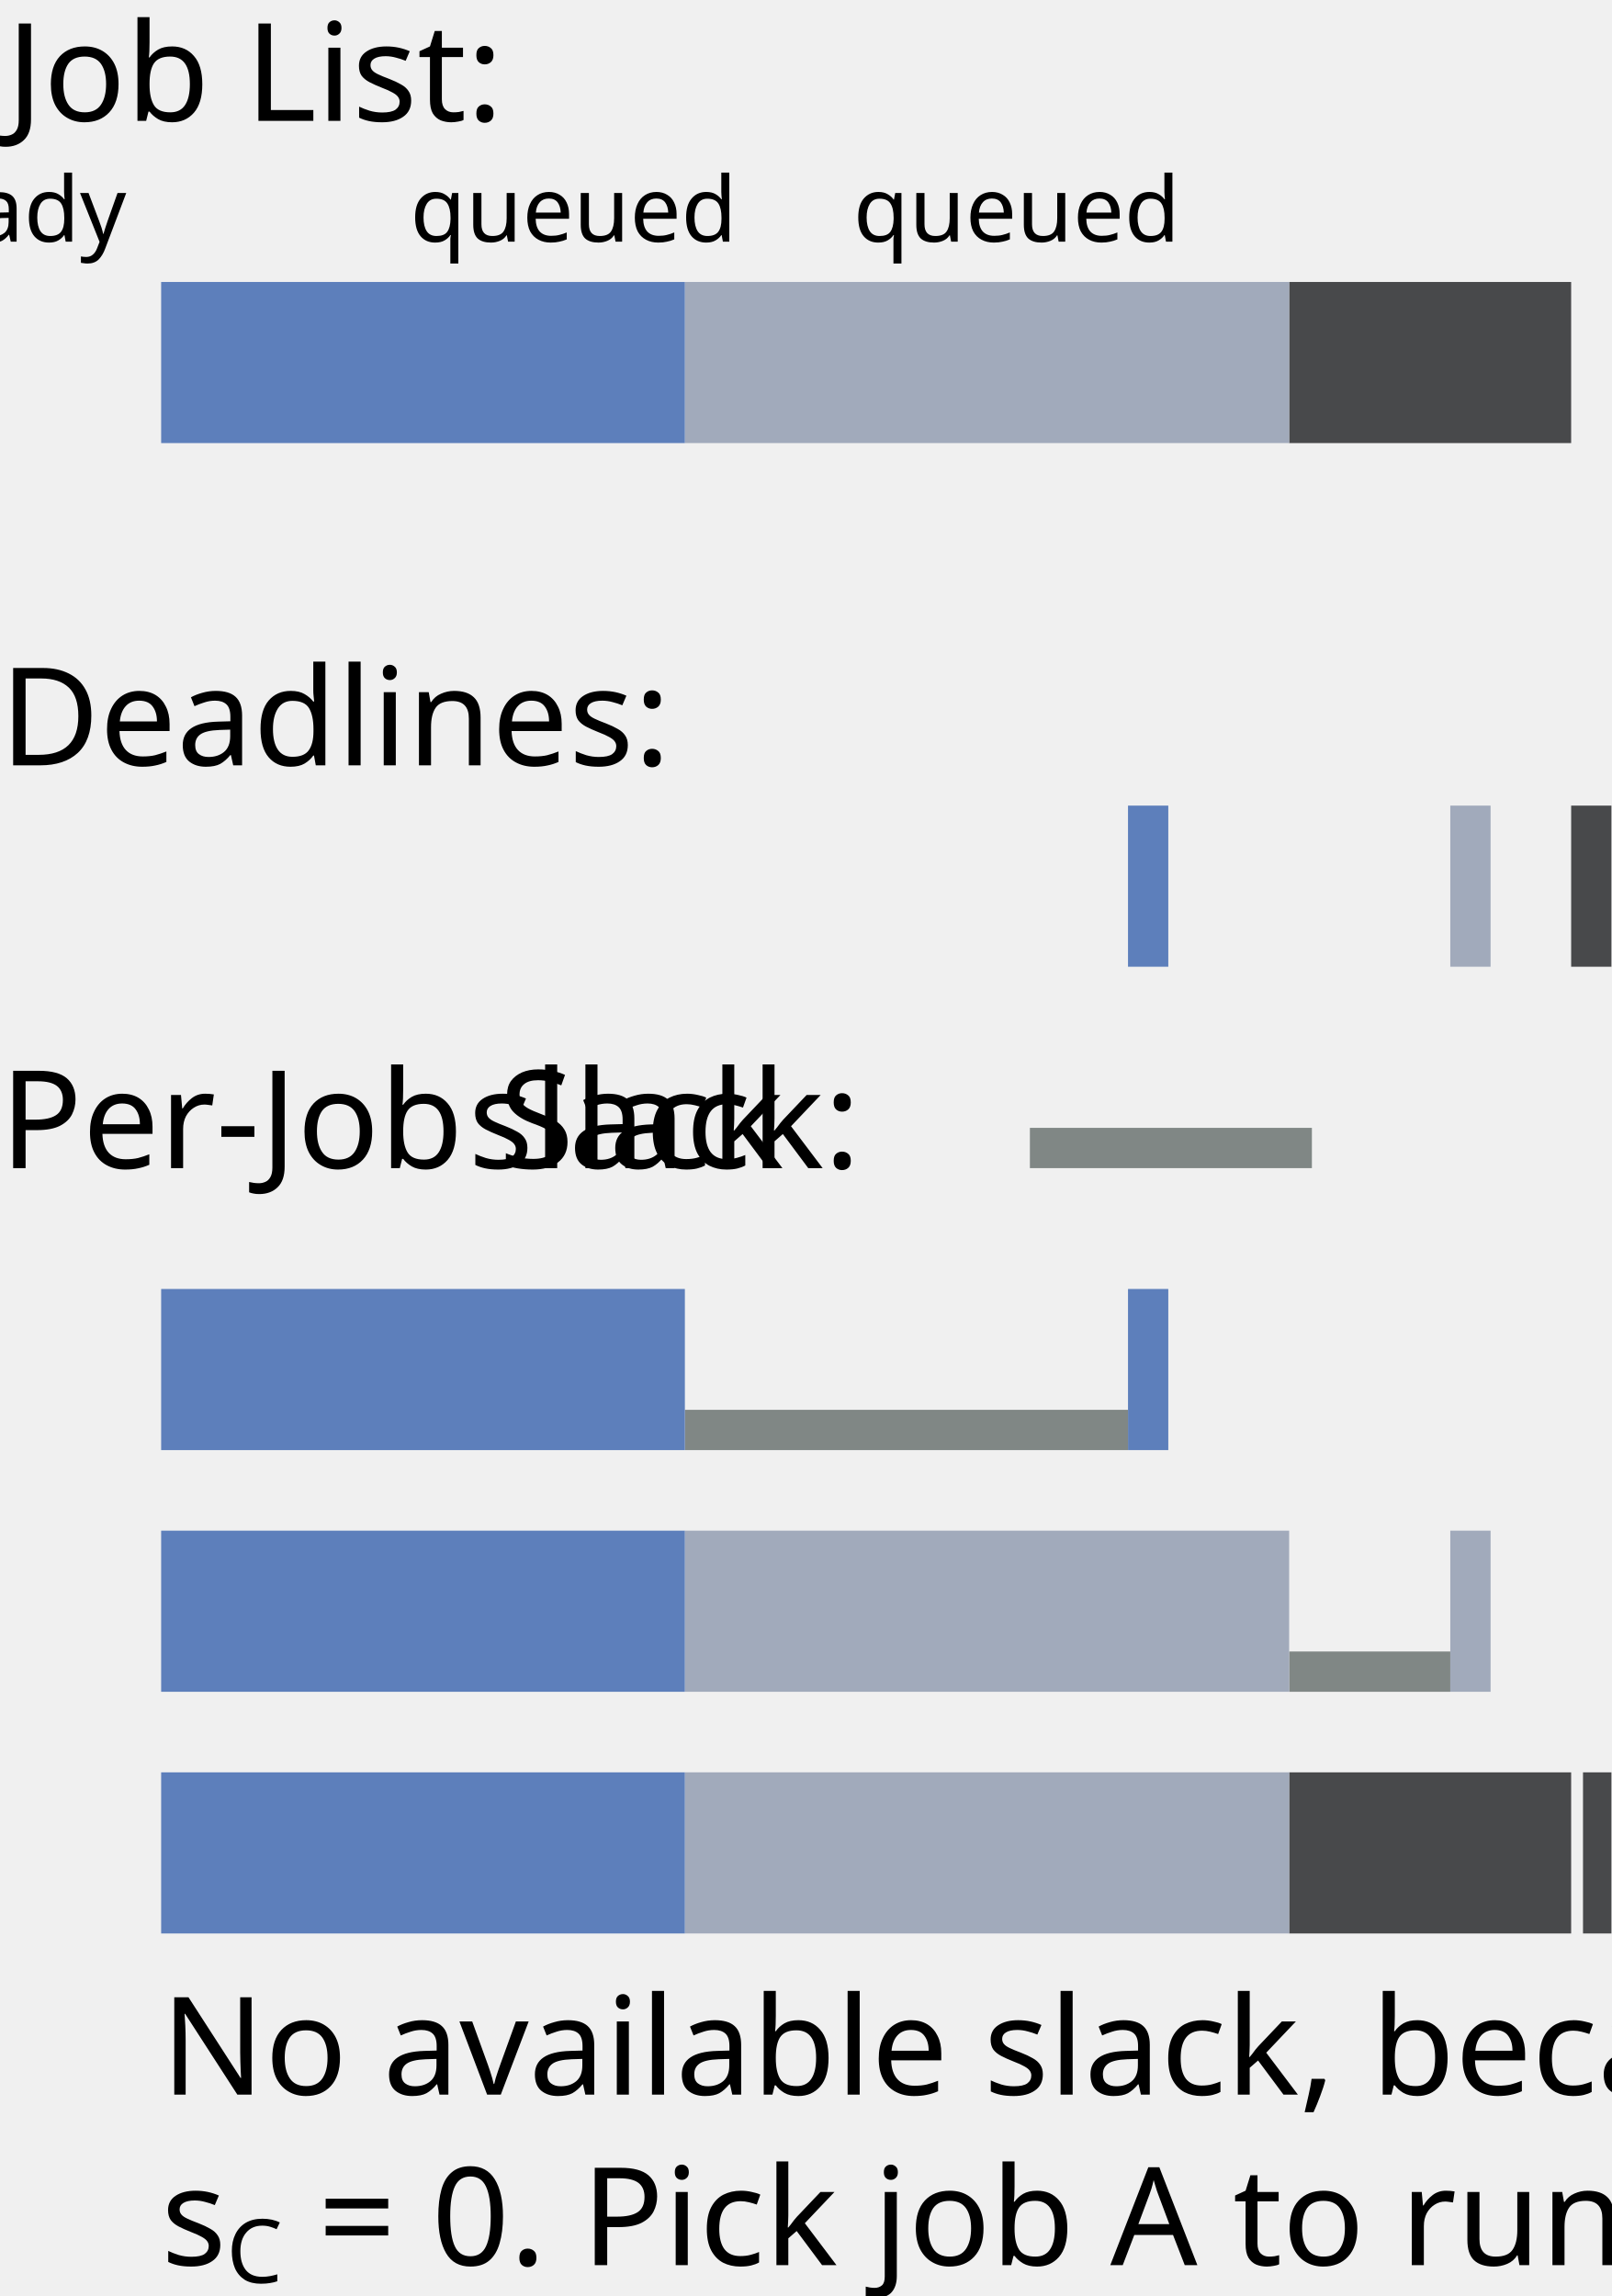
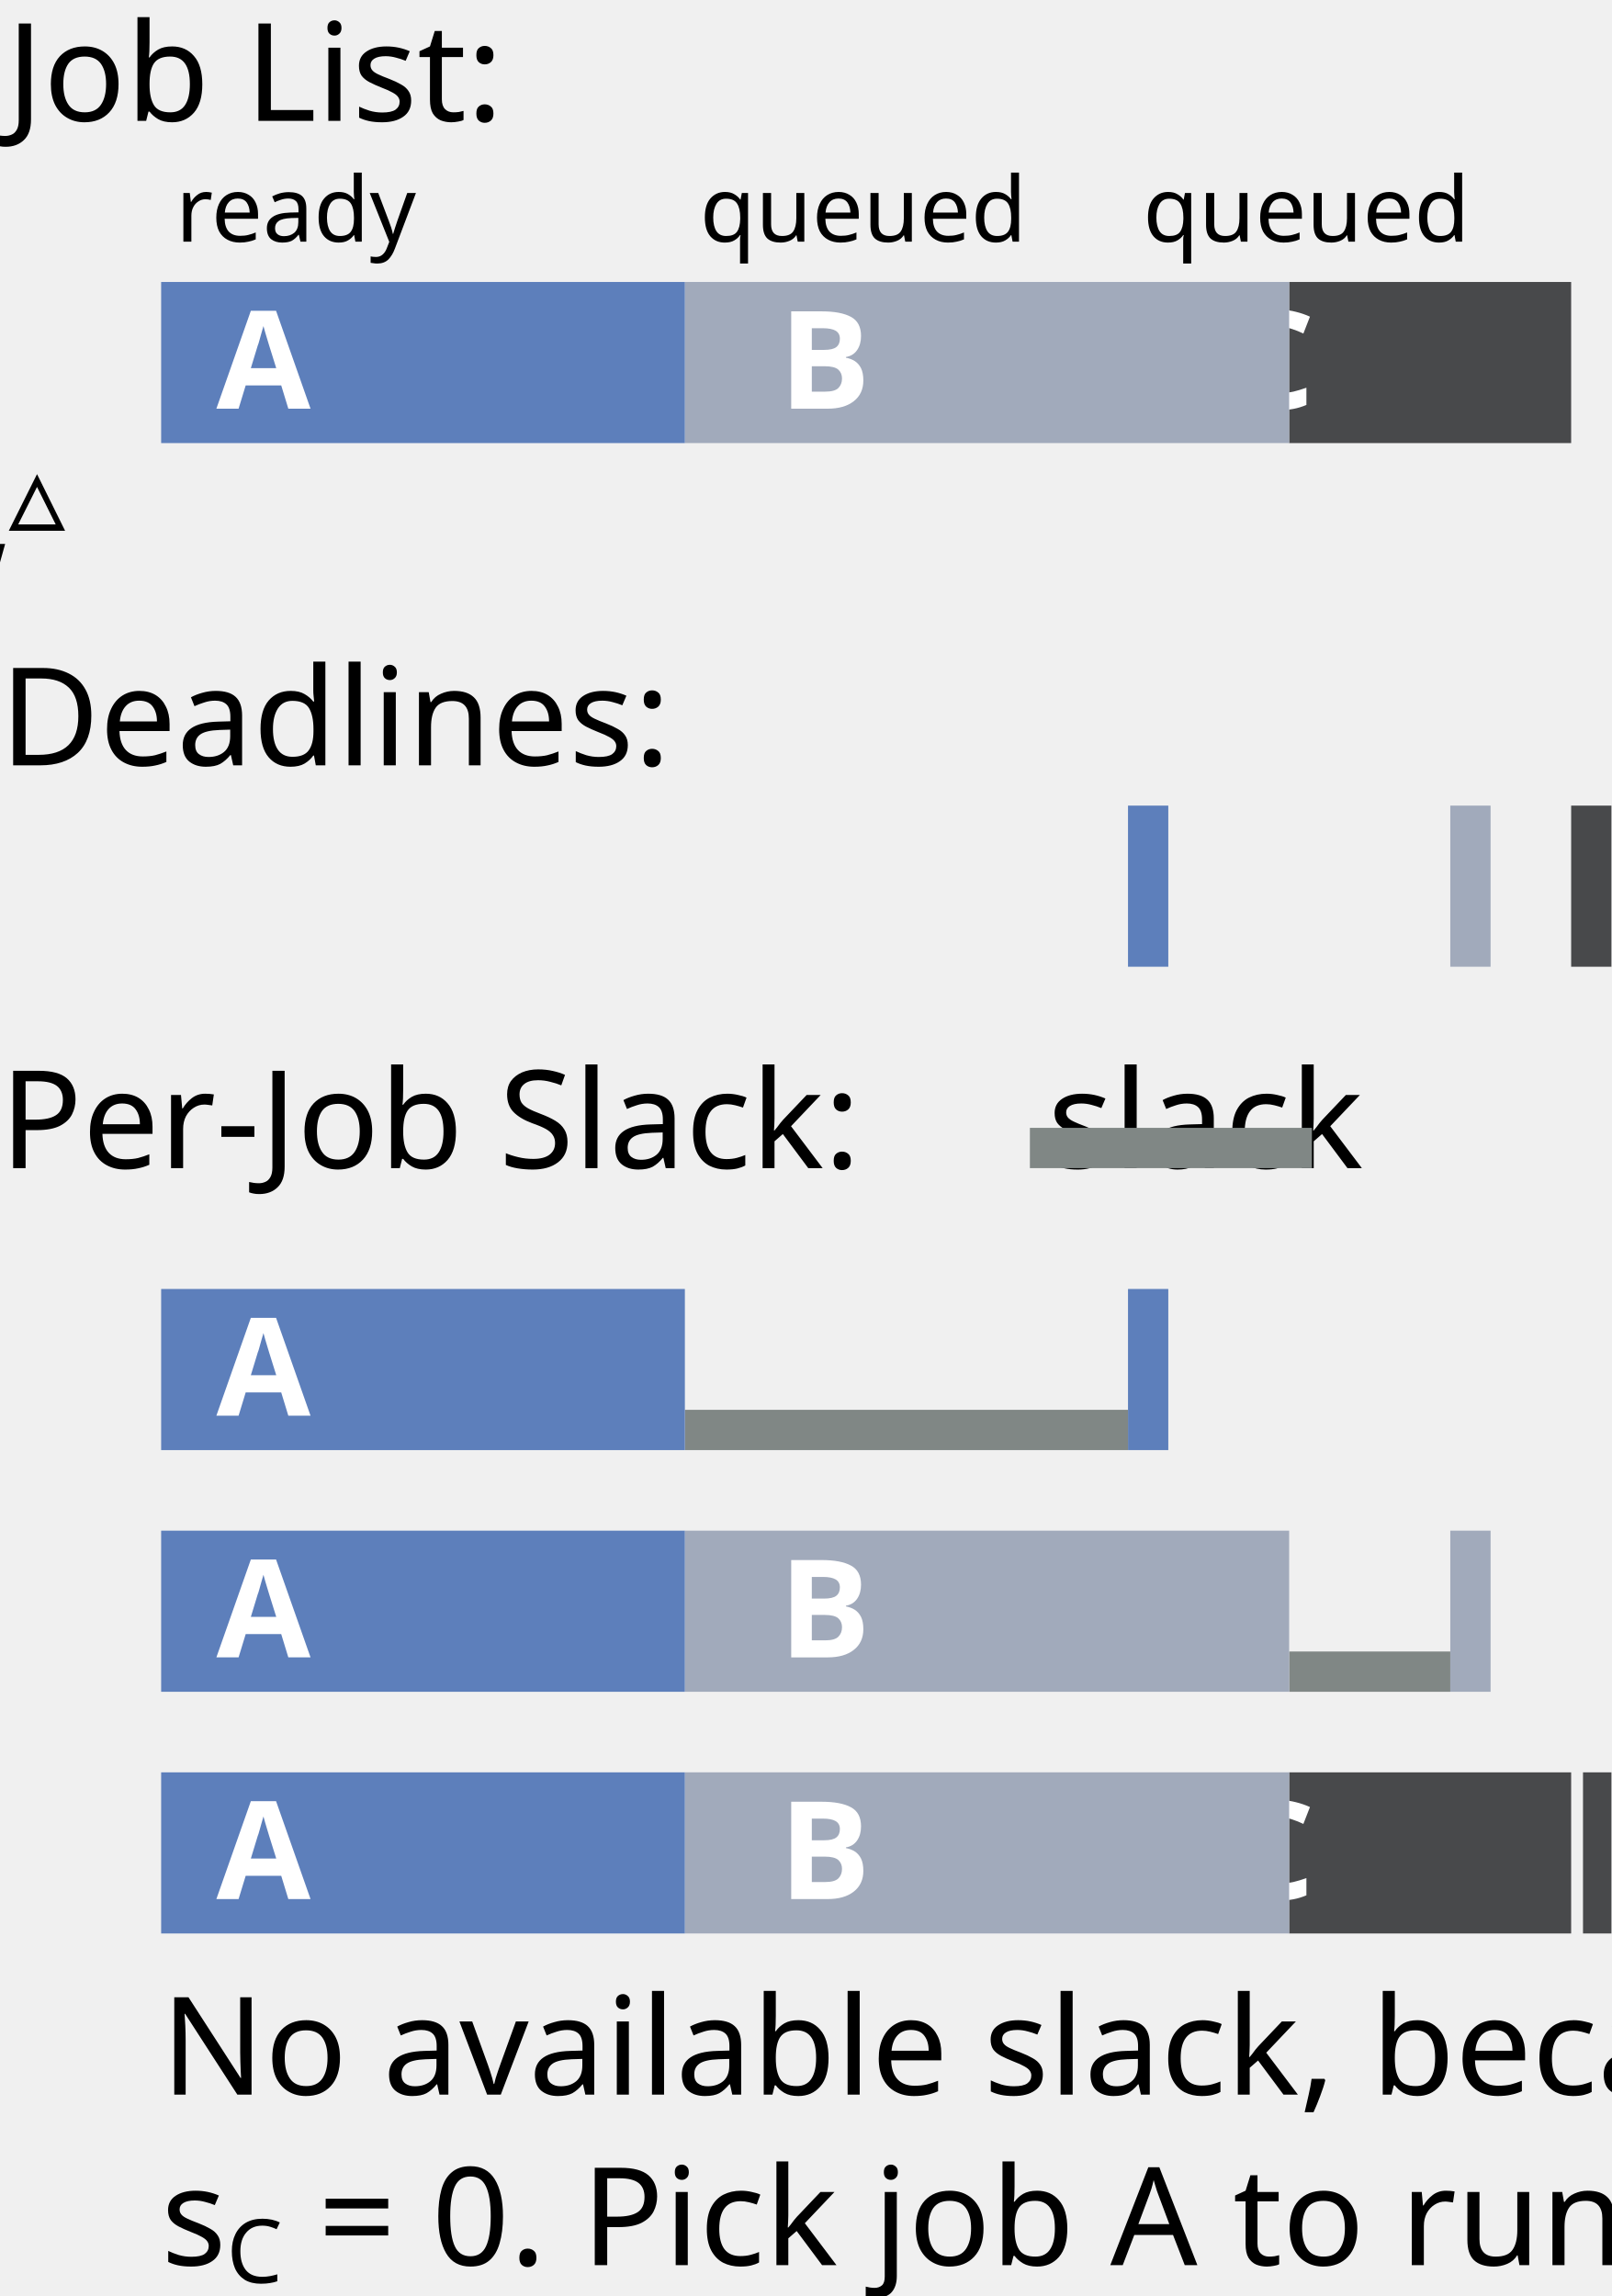
<svg xmlns="http://www.w3.org/2000/svg" width="4cm" height="5.7cm" id="svg2" version="1.1" viewBox="0 0 141.732 201.969">
  <defs id="defs4" />
-   <text id="text3177" y="184.252" x="14.173" style="font-style:normal;font-weight:normal;font-size:40px;line-height:125%;font-family:Sans;letter-spacing:0px;word-spacing:0px;fill:#000000;fill-opacity:1;stroke:none" xml:space="preserve">
-     <tspan style="font-style:normal;font-variant:normal;font-weight:300;font-stretch:normal;font-size:12px;font-family:'Gill Sans';-inkscape-font-specification:'Gill Sans Light'" y="184.252" x="14.173" id="tspan3179">No available slack, because</tspan>
-     <tspan id="tspan3181" style="font-style:normal;font-variant:normal;font-weight:300;font-stretch:normal;font-size:12px;font-family:'Gill Sans';-inkscape-font-specification:'Gill Sans Light'" y="199.252" x="14.173">s<tspan id="tspan3183" style="font-size:65.001%;baseline-shift:sub">C</tspan> = 0. Pick job A to run.</tspan>
+   <text id="text3177" y="184.252" x="14.173" style="font-style:normal;font-weight:normal;line-height:0%;font-family:sans-serif;letter-spacing:0px;word-spacing:0px;fill:#000000;fill-opacity:1;stroke:none" xml:space="preserve">
+     <tspan style="font-style:normal;font-variant:normal;font-weight:300;font-stretch:normal;font-size:12px;line-height:1.25;font-family:'Gill Sans';-inkscape-font-specification:'Gill Sans Light'" y="184.252" x="14.173" id="tspan3179">No available slack, because</tspan>
+     <tspan id="tspan3181" style="font-style:normal;font-variant:normal;font-weight:300;font-stretch:normal;font-size:12px;line-height:1.25;font-family:'Gill Sans';-inkscape-font-specification:'Gill Sans Light'" y="199.252" x="14.173">s<tspan id="tspan3183" style="font-size:65.001%;baseline-shift:sub">C</tspan> = 0. Pick job A to run.</tspan>
  </text>
  <g id="g3231" transform="translate(0,-850.3924)">
    <g id="g3185">
      <rect style="fill:#48494b" id="rect3175" width="2.5" height="14.173" x="139.232" y="1006.298" />
      <g id="g3141" transform="translate(88.58268,70.86613)">
        <rect id="rect3143" width="24.803" height="14.173" x="24.803" y="935.432" style="fill:#48494b" />
-         <text xml:space="preserve" style="font-style:normal;font-weight:normal;font-size:40px;line-height:125%;font-family:Sans;text-align:center;letter-spacing:0px;word-spacing:0px;text-anchor:middle;fill:#ffffff;fill-opacity:1;stroke:none" x="37.278" y="946.579" id="text3145">
+         <text xml:space="preserve" style="font-style:normal;font-weight:normal;line-height:0%;font-family:sans-serif;text-align:center;letter-spacing:0px;word-spacing:0px;text-anchor:middle;fill:#ffffff;fill-opacity:1;stroke:none" x="37.278" y="946.579" id="text3145">
          <tspan id="tspan3147" x="37.278" y="946.579" style="font-style:normal;font-variant:normal;font-weight:bold;font-stretch:normal;font-size:12px;line-height:125%;font-family:'Gill Sans';-inkscape-font-specification:'Gill Sans Bold';text-align:center;writing-mode:lr-tb;text-anchor:middle;fill:#ffffff">C</tspan>
        </text>
      </g>
      <g transform="translate(42.51969,42.51964)" id="g3133">
        <rect style="fill:#a1aabb" id="rect3135" width="53.15" height="14.173" x="17.717" y="963.778" />
-         <text id="text3137" y="974.925" x="44.063" style="font-style:normal;font-weight:normal;font-size:40px;line-height:125%;font-family:Sans;text-align:center;letter-spacing:0px;word-spacing:0px;text-anchor:middle;fill:#ffffff;fill-opacity:1;stroke:none" xml:space="preserve">
+         <text id="text3137" y="974.925" x="44.063" style="font-style:normal;font-weight:normal;line-height:0%;font-family:sans-serif;text-align:center;letter-spacing:0px;word-spacing:0px;text-anchor:middle;fill:#ffffff;fill-opacity:1;stroke:none" xml:space="preserve">
          <tspan style="font-style:normal;font-variant:normal;font-weight:bold;font-stretch:normal;font-size:12px;line-height:125%;font-family:'Gill Sans';-inkscape-font-specification:'Gill Sans Bold';text-align:center;writing-mode:lr-tb;text-anchor:middle;fill:#ffffff" y="974.925" x="44.063" id="tspan3139">B</tspan>
        </text>
      </g>
      <g transform="translate(-3.543307,70.86613)" id="g3121">
        <rect style="fill:#5d7fbb" y="935.432" x="17.717" height="14.173" width="46.063" id="rect3123" />
-         <text id="text3125" y="946.579" x="40.754" style="font-style:normal;font-weight:normal;font-size:40px;line-height:125%;font-family:Sans;text-align:center;letter-spacing:0px;word-spacing:0px;text-anchor:middle;fill:#ffffff;fill-opacity:1;stroke:none" xml:space="preserve">
+         <text id="text3125" y="946.579" x="40.754" style="font-style:normal;font-weight:normal;line-height:0%;font-family:sans-serif;text-align:center;letter-spacing:0px;word-spacing:0px;text-anchor:middle;fill:#ffffff;fill-opacity:1;stroke:none" xml:space="preserve">
          <tspan style="font-style:normal;font-variant:normal;font-weight:bold;font-stretch:normal;font-size:12px;line-height:125%;font-family:'Gill Sans';-inkscape-font-specification:'Gill Sans Bold';text-align:center;writing-mode:lr-tb;text-anchor:middle;fill:#ffffff" y="946.579" x="40.754" id="tspan3127">A</tspan>
        </text>
      </g>
-       <text id="text3129" y="1017.477" x="7.087" style="font-style:normal;font-weight:normal;font-size:40px;line-height:125%;font-family:Sans;text-align:center;letter-spacing:0px;word-spacing:0px;text-anchor:middle;fill:#000000;fill-opacity:1;stroke:none" xml:space="preserve">
-         <tspan style="font-style:normal;font-variant:normal;font-weight:300;font-stretch:normal;font-size:12px;font-family:'Gill Sans';-inkscape-font-specification:'Gill Sans Light';text-align:center;text-anchor:middle" y="1017.477" x="7.087" id="tspan3131">C</tspan>
+       <text id="text3129" y="1017.477" x="7.087" style="font-style:normal;font-weight:normal;line-height:0%;font-family:sans-serif;text-align:center;letter-spacing:0px;word-spacing:0px;text-anchor:middle;fill:#000000;fill-opacity:1;stroke:none" xml:space="preserve">
+         <tspan style="font-style:normal;font-variant:normal;font-weight:300;font-stretch:normal;font-size:12px;line-height:1.25;font-family:'Gill Sans';-inkscape-font-specification:'Gill Sans Light';text-align:center;text-anchor:middle" y="1017.477" x="7.087" id="tspan3131">C</tspan>
      </text>
    </g>
    <g id="g3202">
      <rect y="985.038" x="127.559" height="14.173" width="3.543" id="rect2997" style="fill:#a1aabb" />
      <rect y="995.668" x="113.386" height="3.543" width="14.173" id="rect3119" style="fill:#808785" />
      <g id="g3106" transform="translate(42.51969,21.2598)">
        <rect y="963.778" x="17.717" height="14.173" width="53.15" id="rect3108" style="fill:#a1aabb" />
-         <text xml:space="preserve" style="font-style:normal;font-weight:normal;font-size:40px;line-height:125%;font-family:Sans;text-align:center;letter-spacing:0px;word-spacing:0px;text-anchor:middle;fill:#ffffff;fill-opacity:1;stroke:none" x="44.063" y="974.925" id="text3110">
+         <text xml:space="preserve" style="font-style:normal;font-weight:normal;line-height:0%;font-family:sans-serif;text-align:center;letter-spacing:0px;word-spacing:0px;text-anchor:middle;fill:#ffffff;fill-opacity:1;stroke:none" x="44.063" y="974.925" id="text3110">
          <tspan id="tspan3112" x="44.063" y="974.925" style="font-style:normal;font-variant:normal;font-weight:bold;font-stretch:normal;font-size:12px;line-height:125%;font-family:'Gill Sans';-inkscape-font-specification:'Gill Sans Bold';text-align:center;writing-mode:lr-tb;text-anchor:middle;fill:#ffffff">B</tspan>
        </text>
      </g>
      <g id="g3098" transform="translate(-3.543307,49.6063)">
        <rect id="rect3100" width="46.063" height="14.173" x="17.717" y="935.432" style="fill:#5d7fbb" />
-         <text xml:space="preserve" style="font-style:normal;font-weight:normal;font-size:40px;line-height:125%;font-family:Sans;text-align:center;letter-spacing:0px;word-spacing:0px;text-anchor:middle;fill:#ffffff;fill-opacity:1;stroke:none" x="40.754" y="946.579" id="text3102">
+         <text xml:space="preserve" style="font-style:normal;font-weight:normal;line-height:0%;font-family:sans-serif;text-align:center;letter-spacing:0px;word-spacing:0px;text-anchor:middle;fill:#ffffff;fill-opacity:1;stroke:none" x="40.754" y="946.579" id="text3102">
          <tspan id="tspan3104" x="40.754" y="946.579" style="font-style:normal;font-variant:normal;font-weight:bold;font-stretch:normal;font-size:12px;line-height:125%;font-family:'Gill Sans';-inkscape-font-specification:'Gill Sans Bold';text-align:center;writing-mode:lr-tb;text-anchor:middle;fill:#ffffff">A</tspan>
        </text>
      </g>
-       <text xml:space="preserve" style="font-style:normal;font-weight:normal;font-size:40px;line-height:125%;font-family:Sans;text-align:center;letter-spacing:0px;word-spacing:0px;text-anchor:middle;fill:#000000;fill-opacity:1;stroke:none" x="7.087" y="996.217" id="text3115">
-         <tspan id="tspan3117" x="7.087" y="996.217" style="font-style:normal;font-variant:normal;font-weight:300;font-stretch:normal;font-size:12px;font-family:'Gill Sans';-inkscape-font-specification:'Gill Sans Light';text-align:center;text-anchor:middle">B</tspan>
+       <text xml:space="preserve" style="font-style:normal;font-weight:normal;line-height:0%;font-family:sans-serif;text-align:center;letter-spacing:0px;word-spacing:0px;text-anchor:middle;fill:#000000;fill-opacity:1;stroke:none" x="7.087" y="996.217" id="text3115">
+         <tspan id="tspan3117" x="7.087" y="996.217" style="font-style:normal;font-variant:normal;font-weight:300;font-stretch:normal;font-size:12px;line-height:1.25;font-family:'Gill Sans';-inkscape-font-specification:'Gill Sans Light';text-align:center;text-anchor:middle">B</tspan>
      </text>
    </g>
    <g id="g3216">
      <rect y="963.778" x="99.213" height="14.173" width="3.543" id="rect2993" style="fill:#5d7fbb" />
      <rect style="fill:#808785" id="rect3092" width="38.976" height="3.543" x="60.236" y="974.408" />
      <g transform="translate(-3.543307,28.34645)" id="g3084">
        <rect style="fill:#5d7fbb" y="935.432" x="17.717" height="14.173" width="46.063" id="rect3086" />
-         <text id="text3088" y="946.579" x="40.754" style="font-style:normal;font-weight:normal;font-size:40px;line-height:125%;font-family:Sans;text-align:center;letter-spacing:0px;word-spacing:0px;text-anchor:middle;fill:#ffffff;fill-opacity:1;stroke:none" xml:space="preserve">
+         <text id="text3088" y="946.579" x="40.754" style="font-style:normal;font-weight:normal;line-height:0%;font-family:sans-serif;text-align:center;letter-spacing:0px;word-spacing:0px;text-anchor:middle;fill:#ffffff;fill-opacity:1;stroke:none" xml:space="preserve">
          <tspan style="font-style:normal;font-variant:normal;font-weight:bold;font-stretch:normal;font-size:12px;line-height:125%;font-family:'Gill Sans';-inkscape-font-specification:'Gill Sans Bold';text-align:center;writing-mode:lr-tb;text-anchor:middle;fill:#ffffff" y="946.579" x="40.754" id="tspan3090">A</tspan>
        </text>
      </g>
-       <text id="text3094" y="974.987" x="7.087" style="font-style:normal;font-weight:normal;font-size:40px;line-height:125%;font-family:Sans;text-align:center;letter-spacing:0px;word-spacing:0px;text-anchor:middle;fill:#000000;fill-opacity:1;stroke:none" xml:space="preserve">
-         <tspan style="font-style:normal;font-variant:normal;font-weight:300;font-stretch:normal;font-size:12px;font-family:'Gill Sans';-inkscape-font-specification:'Gill Sans Light';text-align:center;text-anchor:middle" y="974.987" x="7.087" id="tspan3096">A</tspan>
+       <text id="text3094" y="974.987" x="7.087" style="font-style:normal;font-weight:normal;line-height:0%;font-family:sans-serif;text-align:center;letter-spacing:0px;word-spacing:0px;text-anchor:middle;fill:#000000;fill-opacity:1;stroke:none" xml:space="preserve">
+         <tspan style="font-style:normal;font-variant:normal;font-weight:300;font-stretch:normal;font-size:12px;line-height:1.25;font-family:'Gill Sans';-inkscape-font-specification:'Gill Sans Light';text-align:center;text-anchor:middle" y="974.987" x="7.087" id="tspan3096">A</tspan>
      </text>
    </g>
    <g id="g3226">
-       <text id="text3080" y="953.148" x="141.732" style="font-style:normal;font-weight:normal;font-size:40px;line-height:125%;font-family:Sans;text-align:end;letter-spacing:0px;word-spacing:0px;text-anchor:end;fill:#000000;fill-opacity:1;stroke:none" xml:space="preserve">
-         <tspan style="font-style:normal;font-variant:normal;font-weight:300;font-stretch:normal;font-size:12px;font-family:'Gill Sans';-inkscape-font-specification:'Gill Sans Light';text-align:end;text-anchor:end" y="953.148" x="141.732" id="tspan3082">slack</tspan>
+       <text id="text3080" y="953.148" x="141.732" style="font-style:normal;font-weight:normal;line-height:0%;font-family:sans-serif;text-align:end;letter-spacing:0px;word-spacing:0px;text-anchor:end;fill:#000000;fill-opacity:1;stroke:none" xml:space="preserve">
+         <tspan style="font-style:normal;font-variant:normal;font-weight:300;font-stretch:normal;font-size:12px;line-height:1.25;font-family:'Gill Sans';-inkscape-font-specification:'Gill Sans Light';text-align:end;text-anchor:end" y="953.148" x="141.732" id="tspan3082">slack</tspan>
      </text>
      <rect y="949.605" x="90.583" height="3.543" width="24.803" id="rect3078" style="fill:#808785" />
    </g>
-     <text id="text3074" y="953.148" x="-4.3561222e-08" style="font-style:normal;font-weight:normal;font-size:40px;line-height:125%;font-family:Sans;letter-spacing:0px;word-spacing:0px;fill:#000000;fill-opacity:1;stroke:none" xml:space="preserve">
+     <text id="text3074" y="953.148" x="-4.3561222e-08" style="font-style:normal;font-weight:normal;line-height:0%;font-family:sans-serif;letter-spacing:0px;word-spacing:0px;fill:#000000;fill-opacity:1;stroke:none" xml:space="preserve">
      <tspan style="font-style:normal;font-variant:normal;font-weight:300;font-stretch:normal;font-size:12px;line-height:125%;font-family:'Gill Sans';-inkscape-font-specification:'Gill Sans Light';text-align:start;writing-mode:lr-tb;text-anchor:start" y="953.148" x="-4.3561222e-08" id="tspan3076">Per-Job Slack:</tspan>
    </text>
  </g>
  <g id="g3277" transform="translate(0,-850.3924)">
    <rect style="fill:#48494b" id="rect3169" width="3.543" height="14.173" x="138.189" y="921.259" />
    <rect y="921.259" x="127.559" height="14.173" width="3.543" id="rect3167" style="fill:#a1aabb" />
    <rect y="921.259" x="99.213" height="14.173" width="3.543" id="rect3165" style="fill:#5d7fbb" />
-     <text id="text3161" y="917.715" x="-2.1780611e-08" style="font-style:normal;font-weight:normal;font-size:40px;line-height:125%;font-family:Sans;letter-spacing:0px;word-spacing:0px;fill:#000000;fill-opacity:1;stroke:none" xml:space="preserve">
+     <text id="text3161" y="917.715" x="-2.1780611e-08" style="font-style:normal;font-weight:normal;line-height:0%;font-family:sans-serif;letter-spacing:0px;word-spacing:0px;fill:#000000;fill-opacity:1;stroke:none" xml:space="preserve">
      <tspan style="font-style:normal;font-variant:normal;font-weight:300;font-stretch:normal;font-size:12px;line-height:125%;font-family:'Gill Sans';-inkscape-font-specification:'Gill Sans Light';text-align:start;writing-mode:lr-tb;text-anchor:start" y="917.715" x="-2.1780611e-08" id="tspan3163">Deadlines:</tspan>
    </text>
  </g>
  <g id="g3308" transform="translate(0,-850.3924)">
    <g id="g3062" transform="translate(-90.58268,-112.6426)">
-       <text xml:space="preserve" style="font-style:normal;font-weight:normal;font-size:40px;line-height:125%;font-family:Sans;letter-spacing:0px;word-spacing:0px;fill:#000000;fill-opacity:1;stroke:none" x="104.756" y="1012.641" id="text3064">
+       <text xml:space="preserve" style="font-style:normal;font-weight:normal;line-height:0%;font-family:sans-serif;letter-spacing:0px;word-spacing:0px;fill:#000000;fill-opacity:1;stroke:none" x="104.756" y="1012.641" id="text3064">
        <tspan id="tspan3066" x="104.756" y="1012.641" style="font-style:normal;font-variant:normal;font-weight:normal;font-stretch:normal;font-size:8px;line-height:125%;font-family:'Gill Sans';-inkscape-font-specification:'Gill Sans';text-align:center;writing-mode:lr-tb;text-anchor:middle">t<tspan style="font-style:normal;font-variant:normal;font-weight:normal;font-stretch:normal;font-size:65.001%;font-family:'Gill Sans';-inkscape-font-specification:'Gill Sans';baseline-shift:sub" id="tspan3072">now</tspan>
        </tspan>
      </text>
-       <text id="text3068" y="1007.842" x="104.756" style="font-style:normal;font-weight:normal;font-size:40px;line-height:125%;font-family:Sans;letter-spacing:0px;word-spacing:0px;fill:#000000;fill-opacity:1;stroke:none" xml:space="preserve">
-         <tspan style="font-style:normal;font-variant:normal;font-weight:300;font-stretch:normal;font-size:5.333px;line-height:125%;font-family:'Gill Sans';-inkscape-font-specification:'Gill Sans, Light';text-align:center;writing-mode:lr-tb;text-anchor:middle" y="1007.842" x="104.756" id="tspan3070">▵</tspan>
+       <text id="text3068" y="1009.835" x="104.756" style="font-style:normal;font-weight:normal;line-height:0%;font-family:sans-serif;letter-spacing:0px;word-spacing:0px;fill:#000000;fill-opacity:1;stroke:none" xml:space="preserve">
+         <tspan style="font-style:normal;font-variant:normal;font-weight:300;font-stretch:normal;font-size:10px;line-height:125%;font-family:'Gill Sans';-inkscape-font-specification:'Gill Sans, Light';text-align:center;writing-mode:lr-tb;text-anchor:middle" y="1009.835" x="104.756" id="tspan3070">▵</tspan>
      </text>
    </g>
    <g id="g3300">
      <g transform="translate(88.58268,-60.23622)" id="g3054">
        <rect style="fill:#48494b" y="935.432" x="24.803" height="14.173" width="24.803" id="rect3056" />
-         <text id="text3058" y="946.579" x="37.278" style="font-style:normal;font-weight:normal;font-size:40px;line-height:125%;font-family:Sans;text-align:center;letter-spacing:0px;word-spacing:0px;text-anchor:middle;fill:#ffffff;fill-opacity:1;stroke:none" xml:space="preserve">
+         <text id="text3058" y="946.579" x="37.278" style="font-style:normal;font-weight:normal;line-height:0%;font-family:sans-serif;text-align:center;letter-spacing:0px;word-spacing:0px;text-anchor:middle;fill:#ffffff;fill-opacity:1;stroke:none" xml:space="preserve">
          <tspan style="font-style:normal;font-variant:normal;font-weight:bold;font-stretch:normal;font-size:12px;line-height:125%;font-family:'Gill Sans';-inkscape-font-specification:'Gill Sans Bold';text-align:center;writing-mode:lr-tb;text-anchor:middle;fill:#ffffff" y="946.579" x="37.278" id="tspan3060">C</tspan>
        </text>
      </g>
-       <text id="text3157" y="871.652" x="125.83" style="font-style:normal;font-weight:normal;font-size:40px;line-height:125%;font-family:Sans;text-align:center;letter-spacing:0px;word-spacing:0px;text-anchor:middle;fill:#000000;fill-opacity:1;stroke:none" xml:space="preserve">
-         <tspan style="font-style:normal;font-variant:normal;font-weight:300;font-stretch:normal;font-size:8px;font-family:'Gill Sans';-inkscape-font-specification:'Gill Sans Light';text-align:center;text-anchor:middle" y="871.652" x="125.83" id="tspan3159">queued</tspan>
+       <text id="text3157" y="871.652" x="125.83" style="font-style:normal;font-weight:normal;line-height:0%;font-family:sans-serif;text-align:center;letter-spacing:0px;word-spacing:0px;text-anchor:middle;fill:#000000;fill-opacity:1;stroke:none" xml:space="preserve">
+         <tspan style="font-style:normal;font-variant:normal;font-weight:300;font-stretch:normal;font-size:8px;line-height:1.25;font-family:'Gill Sans';-inkscape-font-specification:'Gill Sans Light';text-align:center;text-anchor:middle" y="871.652" x="125.83" id="tspan3159">queued</tspan>
      </text>
    </g>
    <g id="g3292">
      <g transform="translate(42.51969,-88.58272)" id="g3102">
        <rect style="fill:#a1aabb" id="rect3104" width="53.15" height="14.173" x="17.717" y="963.778" />
-         <text id="text3106" y="974.925" x="44.063" style="font-style:normal;font-weight:normal;font-size:40px;line-height:125%;font-family:Sans;text-align:center;letter-spacing:0px;word-spacing:0px;text-anchor:middle;fill:#ffffff;fill-opacity:1;stroke:none" xml:space="preserve">
+         <text id="text3106" y="974.925" x="44.063" style="font-style:normal;font-weight:normal;line-height:0%;font-family:sans-serif;text-align:center;letter-spacing:0px;word-spacing:0px;text-anchor:middle;fill:#ffffff;fill-opacity:1;stroke:none" xml:space="preserve">
          <tspan style="font-style:normal;font-variant:normal;font-weight:bold;font-stretch:normal;font-size:12px;line-height:125%;font-family:'Gill Sans';-inkscape-font-specification:'Gill Sans Bold';text-align:center;writing-mode:lr-tb;text-anchor:middle;fill:#ffffff" y="974.925" x="44.063" id="tspan3108">B</tspan>
        </text>
      </g>
-       <text xml:space="preserve" style="font-style:normal;font-weight:normal;font-size:40px;line-height:125%;font-family:Sans;text-align:center;letter-spacing:0px;word-spacing:0px;text-anchor:middle;fill:#000000;fill-opacity:1;stroke:none" x="86.854" y="871.652" id="text3153">
-         <tspan id="tspan3155" x="86.854" y="871.652" style="font-style:normal;font-variant:normal;font-weight:300;font-stretch:normal;font-size:8px;font-family:'Gill Sans';-inkscape-font-specification:'Gill Sans Light';text-align:center;text-anchor:middle">queued</tspan>
+       <text xml:space="preserve" style="font-style:normal;font-weight:normal;line-height:0%;font-family:sans-serif;text-align:center;letter-spacing:0px;word-spacing:0px;text-anchor:middle;fill:#000000;fill-opacity:1;stroke:none" x="86.854" y="871.652" id="text3153">
+         <tspan id="tspan3155" x="86.854" y="871.652" style="font-style:normal;font-variant:normal;font-weight:300;font-stretch:normal;font-size:8px;line-height:1.25;font-family:'Gill Sans';-inkscape-font-specification:'Gill Sans Light';text-align:center;text-anchor:middle">queued</tspan>
      </text>
    </g>
    <g id="g3284">
      <g id="g3110" transform="translate(-3.543307,-60.23622)">
        <rect id="rect3112" width="46.063" height="14.173" x="17.717" y="935.432" style="fill:#5d7fbb" />
-         <text xml:space="preserve" style="font-style:normal;font-weight:normal;font-size:40px;line-height:125%;font-family:Sans;text-align:center;letter-spacing:0px;word-spacing:0px;text-anchor:middle;fill:#ffffff;fill-opacity:1;stroke:none" x="40.754" y="946.579" id="text3114">
+         <text xml:space="preserve" style="font-style:normal;font-weight:normal;line-height:0%;font-family:sans-serif;text-align:center;letter-spacing:0px;word-spacing:0px;text-anchor:middle;fill:#ffffff;fill-opacity:1;stroke:none" x="40.754" y="946.579" id="text3114">
          <tspan id="tspan3116" x="40.754" y="946.579" style="font-style:normal;font-variant:normal;font-weight:bold;font-stretch:normal;font-size:12px;line-height:125%;font-family:'Gill Sans';-inkscape-font-specification:'Gill Sans Bold';text-align:center;writing-mode:lr-tb;text-anchor:middle;fill:#ffffff">A</tspan>
        </text>
      </g>
-       <text id="text3149" y="871.652" x="36.933" style="font-style:normal;font-weight:normal;font-size:40px;line-height:125%;font-family:Sans;text-align:center;letter-spacing:0px;word-spacing:0px;text-anchor:middle;fill:#000000;fill-opacity:1;stroke:none" xml:space="preserve">
-         <tspan style="font-style:normal;font-variant:normal;font-weight:300;font-stretch:normal;font-size:8px;font-family:'Gill Sans';-inkscape-font-specification:'Gill Sans Light';text-align:center;text-anchor:middle" y="871.652" x="36.933" id="tspan3151">ready</tspan>
+       <text id="text3149" y="871.652" x="36.933" style="font-style:normal;font-weight:normal;line-height:0%;font-family:sans-serif;text-align:center;letter-spacing:0px;word-spacing:0px;text-anchor:middle;fill:#000000;fill-opacity:1;stroke:none" xml:space="preserve">
+         <tspan style="font-style:normal;font-variant:normal;font-weight:300;font-stretch:normal;font-size:8px;line-height:1.25;font-family:'Gill Sans';-inkscape-font-specification:'Gill Sans Light';text-align:center;text-anchor:middle" y="871.652" x="36.933" id="tspan3151">ready</tspan>
      </text>
    </g>
-     <text xml:space="preserve" style="font-style:normal;font-weight:normal;font-size:40px;line-height:125%;font-family:Sans;letter-spacing:0px;word-spacing:0px;fill:#000000;fill-opacity:1;stroke:none" x="0.539" y="861.022" id="text2987">
+     <text xml:space="preserve" style="font-style:normal;font-weight:normal;line-height:0%;font-family:sans-serif;letter-spacing:0px;word-spacing:0px;fill:#000000;fill-opacity:1;stroke:none" x="0.539" y="861.022" id="text2987">
      <tspan id="tspan2989" x="0.539" y="861.022" style="font-style:normal;font-variant:normal;font-weight:300;font-stretch:normal;font-size:12px;line-height:125%;font-family:'Gill Sans';-inkscape-font-specification:'Gill Sans Light';text-align:start;writing-mode:lr-tb;text-anchor:start">Job List:</tspan>
    </text>
  </g>
</svg>
